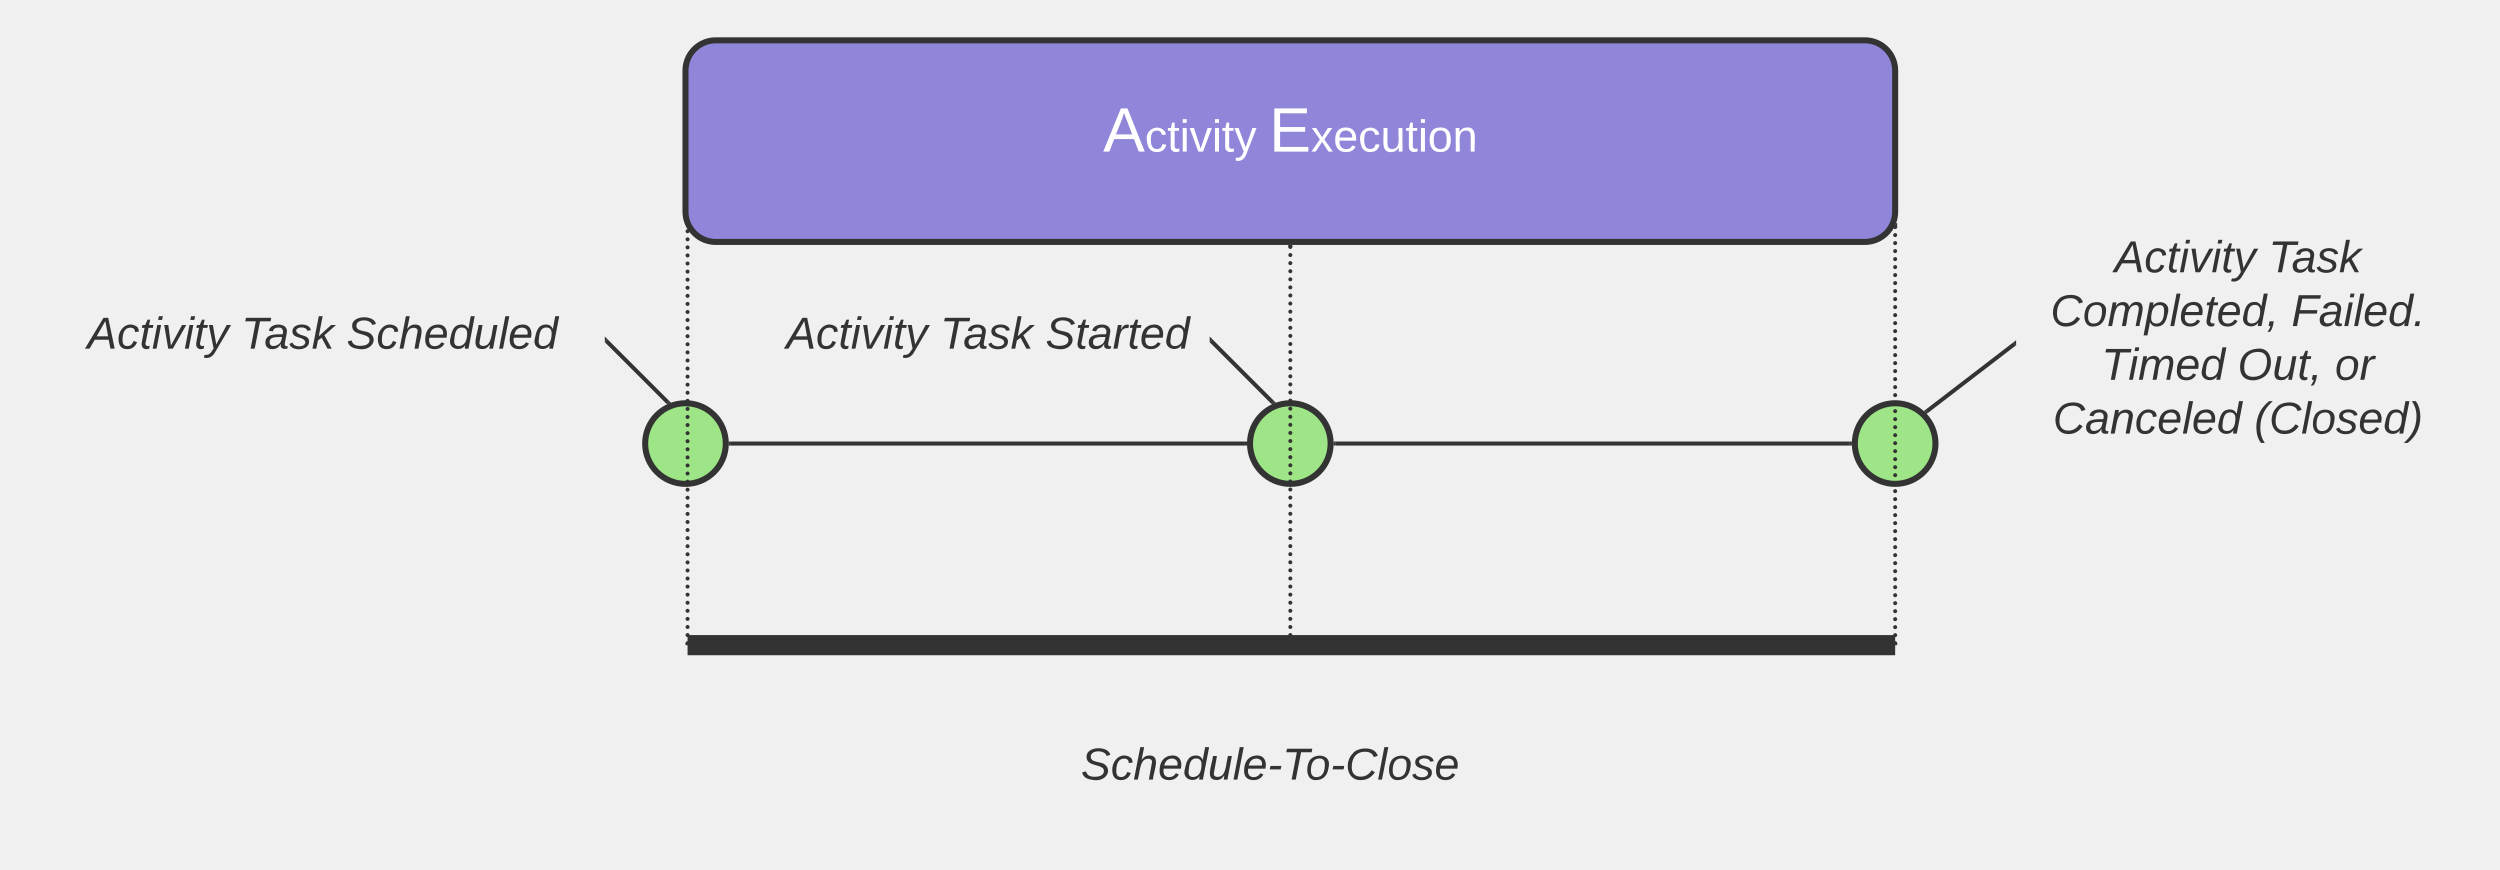
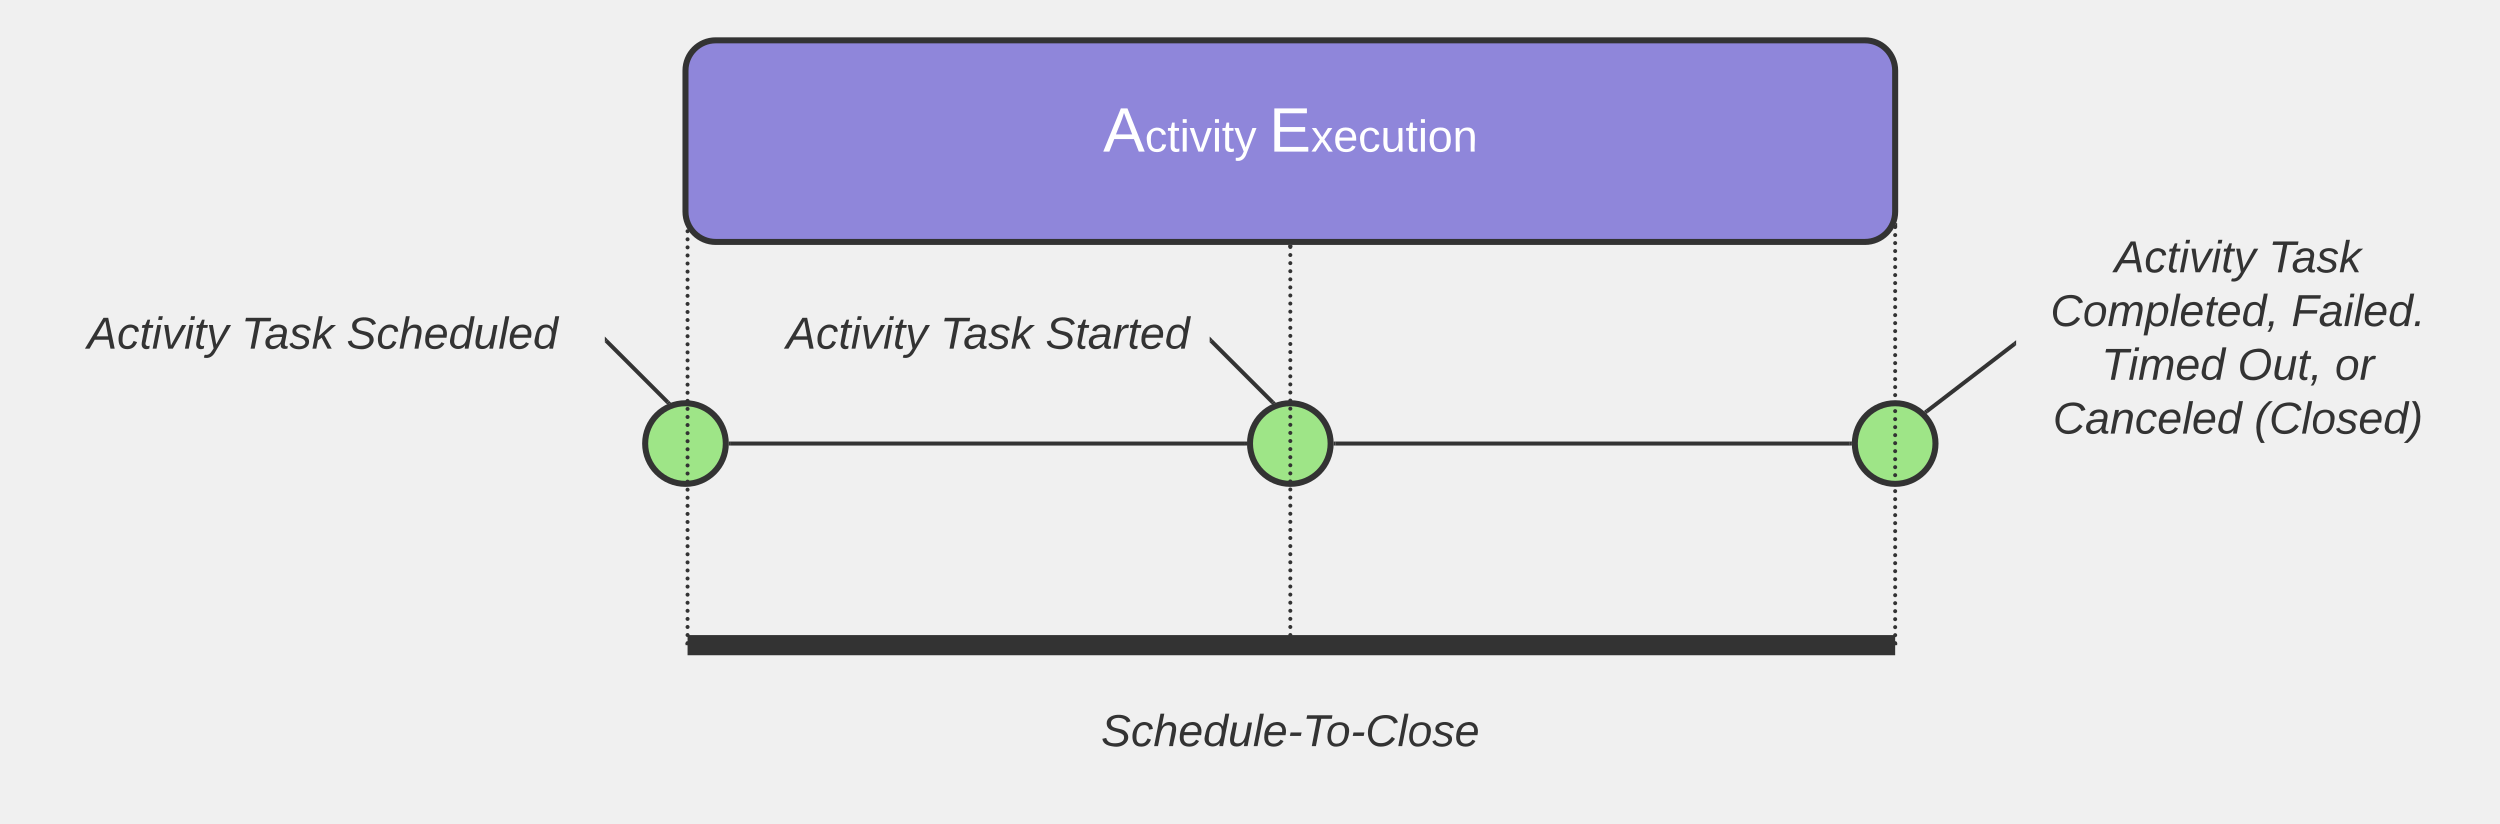
- <svg xmlns="http://www.w3.org/2000/svg" xmlns:ns1="lucid" xmlns:xlink="http://www.w3.org/1999/xlink" width="1240" height="431.42">
+ <svg xmlns="http://www.w3.org/2000/svg" xmlns:ns1="lucid" xmlns:xlink="http://www.w3.org/1999/xlink" width="1240" height="408.58">
  <g transform="translate(40 -280)" ns1:page-tab-id="0_0">
    <path d="M300 315c0-8.28 6.72-15 15-15h570c8.28 0 15 6.72 15 15v70c0 8.28-6.72 15-15 15H315c-8.28 0-15-6.72-15-15z" stroke="#333" stroke-width="3" fill="#8f86da" />
    <use xlink:href="#a" transform="matrix(1,0,0,1,305,305) translate(202.1296 50.20139)" />
    <use xlink:href="#b" transform="matrix(1,0,0,1,305,305) translate(284.4753 50.20139)" />
    <path d="M320 500c0 11.05-8.95 20-20 20s-20-8.95-20-20 8.95-20 20-20 20 8.95 20 20zM620 500c0 11.05-8.95 20-20 20s-20-8.95-20-20 8.95-20 20-20 20 8.95 20 20zM920 500c0 11.05-8.95 20-20 20s-20-8.95-20-20 8.95-20 20-20 20 8.95 20 20z" stroke="#333" stroke-width="3" fill="#9ee587" />
    <path d="M322.5 500h255" stroke="#333" stroke-width="2" fill="none" />
    <path d="M322.53 501h-1.14l.1-.93-.03-1.07h1.06zM578.5 499.93l.03 1.07h-1.06v-2h1.14z" fill="#333" />
    <path d="M622.5 500h255" stroke="#333" stroke-width="2" fill="none" />
    <path d="M622.53 501h-1.14l.1-.93-.03-1.07h1.06zM878.5 499.93l.03 1.07h-1.06v-2h1.14z" fill="#333" />
-     <path d="M440 637.42c0-3.32 2.7-6 6-6h288c3.3 0 6 2.68 6 6v48c0 3.3-2.7 6-6 6H446c-3.3 0-6-2.7-6-6z" stroke="#000" stroke-opacity="0" stroke-width="3" fill="#fff" fill-opacity="0" />
-     <use xlink:href="#c" transform="matrix(1,0,0,1,445,636.4173) translate(51.14198 30.27778)" />
+     <path d="M470 626c0-3.3 2.7-6 6-6h248c3.3 0 6 2.7 6 6v36.58c0 3.32-2.7 6-6 6H476c-3.3 0-6-2.68-6-6z" stroke="#000" stroke-opacity="0" stroke-width="3" fill="#fff" fill-opacity="0" />
+     <use xlink:href="#c" transform="matrix(1,0,0,1,475,625) translate(31.14198 25.09028)" />
    <path d="M302.03 394.7c0 .54-.45 1-1 1s-1-.46-1-1c0-.56.45-1 1-1s1 .44 1 1zm0 4c0 .55-.45 1-1 1s-1-.45-1-1c0-.56.45-1 1-1s1 .44 1 1zm0 4c0 .55-.45 1-1 1s-1-.45-1-1 .45-1 1-1 1 .45 1 1zm0 4c0 .56-.45 1-1 1s-1-.44-1-1c0-.55.45-1 1-1s1 .45 1 1zm0 4c0 .56-.45 1-1 1s-1-.44-1-1c0-.54.45-1 1-1s1 .46 1 1zm0 4.02c0 .55-.45 1-1 1s-1-.45-1-1 .45-1 1-1 1 .45 1 1zm0 4c0 .56-.45 1-1 1s-1-.44-1-1c0-.55.45-1 1-1s1 .45 1 1zm0 4c0 .56-.45 1-1 1s-1-.44-1-1c0-.54.45-1 1-1s1 .46 1 1zm0 4.02c0 .55-.45 1-1 1s-1-.45-1-1c0-.56.45-1 1-1s1 .44 1 1zm0 4c0 .55-.45 1-1 1s-1-.45-1-1 .45-1 1-1 1 .45 1 1zm0 4c0 .56-.45 1-1 1s-1-.44-1-1c0-.54.45-1 1-1s1 .46 1 1zm0 4c0 .57-.45 1-1 1s-1-.43-1-1c0-.54.45-1 1-1s1 .46 1 1zm0 4.02c0 .55-.45 1-1 1s-1-.45-1-1 .45-1 1-1 1 .45 1 1zm0 4c0 .56-.45 1-1 1s-1-.44-1-1c0-.55.45-1 1-1s1 .45 1 1zm0 4c0 .57-.45 1-1 1s-1-.43-1-1c0-.54.45-1 1-1s1 .46 1 1zm0 4.02c0 .55-.45 1-1 1s-1-.45-1-1 .45-1 1-1 1 .45 1 1zm0 4c0 .56-.45 1-1 1s-1-.44-1-1c0-.55.45-1 1-1s1 .45 1 1zm0 4c0 .56-.45 1-1 1s-1-.44-1-1c0-.54.45-1 1-1s1 .46 1 1zm0 4.02c0 .55-.45 1-1 1s-1-.45-1-1 .45-1 1-1 1 .45 1 1zm0 4c0 .56-.45 1-1 1s-1-.44-1-1c0-.55.45-1 1-1s1 .45 1 1zm0 4c0 .56-.45 1-1 1s-1-.44-1-1c0-.54.45-1 1-1s1 .46 1 1zm0 4.02c0 .55-.45 1-1 1s-1-.45-1-1c0-.56.45-1 1-1s1 .44 1 1zm0 4c0 .55-.45 1-1 1s-1-.45-1-1 .45-1 1-1 1 .45 1 1zm0 4c0 .56-.45 1-1 1s-1-.44-1-1c0-.54.45-1 1-1s1 .46 1 1zm0 4c0 .57-.45 1-1 1s-1-.43-1-1c0-.54.45-1 1-1s1 .46 1 1zm0 4.02c0 .55-.45 1-1 1s-1-.45-1-1 .45-1 1-1 1 .45 1 1zm0 4c0 .56-.45 1-1 1s-1-.44-1-1c0-.55.45-1 1-1s1 .45 1 1zm0 4c0 .56-.45 1-1 1s-1-.44-1-1c0-.54.45-1 1-1s1 .46 1 1zm0 4.02c0 .55-.45 1-1 1s-1-.45-1-1 .45-1 1-1 1 .45 1 1zm0 4c0 .56-.45 1-1 1s-1-.44-1-1c0-.55.45-1 1-1s1 .45 1 1zm0 4c0 .56-.45 1-1 1s-1-.44-1-1c0-.54.45-1 1-1s1 .46 1 1zm0 4.02c0 .55-.45 1-1 1s-1-.45-1-1c0-.56.45-1 1-1s1 .44 1 1zm0 4c0 .56-.45 1-1 1s-1-.44-1-1c0-.55.45-1 1-1s1 .45 1 1zm0 4c0 .56-.45 1-1 1s-1-.44-1-1c0-.54.45-1 1-1s1 .46 1 1zm0 4.02c0 .55-.45 1-1 1s-1-.45-1-1c0-.56.45-1 1-1s1 .44 1 1zm0 4c0 .55-.45 1-1 1s-1-.45-1-1 .45-1 1-1 1 .45 1 1zm0 4c0 .56-.45 1-1 1s-1-.44-1-1c0-.54.45-1 1-1s1 .46 1 1zm0 4c0 .57-.45 1-1 1s-1-.43-1-1c0-.54.45-1 1-1s1 .46 1 1zm0 4.02c0 .55-.45 1-1 1s-1-.45-1-1 .45-1 1-1 1 .45 1 1zm0 4c0 .56-.45 1-1 1s-1-.44-1-1c0-.55.45-1 1-1s1 .45 1 1zm0 4c0 .56-.45 1-1 1s-1-.44-1-1c0-.54.45-1 1-1s1 .46 1 1zm0 4.02c0 .55-.45 1-1 1s-1-.45-1-1 .45-1 1-1 1 .45 1 1zm0 4c0 .56-.45 1-1 1s-1-.44-1-1c0-.55.45-1 1-1s1 .45 1 1zm0 4c0 .56-.45 1-1 1s-1-.44-1-1c0-.54.45-1 1-1s1 .46 1 1zm0 4.02c0 .55-.45 1-1 1s-1-.45-1-1c0-.56.45-1 1-1s1 .44 1 1zm0 4c0 .55-.45 1-1 1s-1-.45-1-1 .45-1 1-1 1 .45 1 1zm0 4c0 .56-.45 1-1 1s-1-.44-1-1c0-.54.45-1 1-1s1 .46 1 1zm0 4c0 .57-.45 1-1 1s-1-.43-1-1c0-.54.45-1 1-1s1 .46 1 1zm0 4.02c0 .55-.45 1-1 1s-1-.45-1-1 .45-1 1-1 1 .45 1 1zm0 4c0 .56-.45 1-1 1s-1-.44-1-1c0-.55.45-1 1-1s1 .45 1 1zm0 4c0 .57-.45 1-1 1s-1-.43-1-1c0-.54.45-1 1-1s1 .46 1 1zm0 4.02c0 .55-.45 1-1 1s-1-.45-1-1 .45-1 1-1 1 .45 1 1z" fill="#333" />
    <path fill="#333" />
    <path d="M301.03 598.97V600" stroke="#333" stroke-width="2" fill="none" />
-     <path d="M601 402.5c0 .55-.45 1-1 1s-1-.45-1-1 .45-1 1-1 1 .45 1 1zm0 4c0 .56-.45 1-1 1s-1-.44-1-1c0-.54.45-1 1-1s1 .46 1 1zm0 4.02c0 .55-.45 1-1 1s-1-.45-1-1 .45-1 1-1 1 .45 1 1zm0 4c0 .56-.45 1-1 1s-1-.44-1-1c0-.54.45-1 1-1s1 .46 1 1zm0 4.02c0 .55-.45 1-1 1s-1-.45-1-1 .45-1 1-1 1 .45 1 1zm0 4c0 .56-.45 1-1 1s-1-.44-1-1c0-.54.45-1 1-1s1 .46 1 1zm0 4.02c0 .55-.45 1-1 1s-1-.45-1-1 .45-1 1-1 1 .45 1 1zm0 4c0 .56-.45 1-1 1s-1-.44-1-1c0-.54.45-1 1-1s1 .46 1 1zm0 4.02c0 .55-.45 1-1 1s-1-.45-1-1 .45-1 1-1 1 .45 1 1zm0 4c0 .56-.45 1-1 1s-1-.44-1-1c0-.54.45-1 1-1s1 .46 1 1zm0 4.02c0 .55-.45 1-1 1s-1-.45-1-1 .45-1 1-1 1 .45 1 1zm0 4c0 .56-.45 1-1 1s-1-.44-1-1c0-.54.45-1 1-1s1 .46 1 1zm0 4.02c0 .55-.45 1-1 1s-1-.45-1-1 .45-1 1-1 1 .45 1 1zm0 4c0 .56-.45 1-1 1s-1-.44-1-1c0-.54.45-1 1-1s1 .46 1 1zm0 4.02c0 .56-.45 1-1 1s-1-.44-1-1c0-.55.45-1 1-1s1 .45 1 1zm0 4c0 .57-.45 1-1 1s-1-.43-1-1c0-.54.45-1 1-1s1 .46 1 1zm0 4.02c0 .56-.45 1-1 1s-1-.44-1-1c0-.55.45-1 1-1s1 .45 1 1zm0 4c0 .57-.45 1-1 1s-1-.43-1-1c0-.54.45-1 1-1s1 .46 1 1zm0 4.02c0 .56-.45 1-1 1s-1-.44-1-1c0-.55.45-1 1-1s1 .45 1 1zm0 4c0 .57-.45 1-1 1s-1-.43-1-1c0-.54.45-1 1-1s1 .46 1 1zm0 4.02c0 .56-.45 1-1 1s-1-.44-1-1c0-.55.45-1 1-1s1 .45 1 1zm0 4c0 .57-.45 1-1 1s-1-.43-1-1c0-.54.45-1 1-1s1 .46 1 1zm0 4.02c0 .56-.45 1-1 1s-1-.44-1-1c0-.55.45-1 1-1s1 .45 1 1zm0 4c0 .57-.45 1-1 1s-1-.43-1-1c0-.54.45-1 1-1s1 .46 1 1zm0 4.02c0 .56-.45 1-1 1s-1-.44-1-1c0-.55.45-1 1-1s1 .45 1 1zm0 4.02c0 .55-.45 1-1 1s-1-.45-1-1c0-.56.45-1 1-1s1 .44 1 1zm0 4c0 .56-.45 1-1 1s-1-.44-1-1c0-.55.45-1 1-1s1 .45 1 1zm0 4.02c0 .55-.45 1-1 1s-1-.45-1-1c0-.56.45-1 1-1s1 .44 1 1zm0 4c0 .56-.45 1-1 1s-1-.44-1-1c0-.55.45-1 1-1s1 .45 1 1zm0 4.02c0 .55-.45 1-1 1s-1-.45-1-1c0-.56.45-1 1-1s1 .44 1 1zm0 4c0 .56-.45 1-1 1s-1-.44-1-1c0-.55.45-1 1-1s1 .45 1 1zm0 4.02c0 .55-.45 1-1 1s-1-.45-1-1c0-.56.45-1 1-1s1 .44 1 1zm0 4c0 .56-.45 1-1 1s-1-.44-1-1c0-.55.45-1 1-1s1 .45 1 1zm0 4.02c0 .55-.45 1-1 1s-1-.45-1-1c0-.56.45-1 1-1s1 .44 1 1zm0 4c0 .56-.45 1-1 1s-1-.44-1-1c0-.55.45-1 1-1s1 .45 1 1zm0 4.02c0 .55-.45 1-1 1s-1-.45-1-1c0-.56.45-1 1-1s1 .44 1 1zm0 4c0 .56-.45 1-1 1s-1-.44-1-1c0-.54.45-1 1-1s1 .46 1 1zm0 4.02c0 .55-.45 1-1 1s-1-.45-1-1 .45-1 1-1 1 .45 1 1zm0 4c0 .56-.45 1-1 1s-1-.44-1-1c0-.54.45-1 1-1s1 .46 1 1zm0 4.02c0 .55-.45 1-1 1s-1-.45-1-1 .45-1 1-1 1 .45 1 1zm0 4c0 .56-.45 1-1 1s-1-.44-1-1c0-.54.45-1 1-1s1 .46 1 1zm0 4.02c0 .55-.45 1-1 1s-1-.45-1-1 .45-1 1-1 1 .45 1 1zm0 4c0 .56-.45 1-1 1s-1-.44-1-1c0-.54.45-1 1-1s1 .46 1 1zm0 4.02c0 .55-.45 1-1 1s-1-.45-1-1 .45-1 1-1 1 .45 1 1zm0 4c0 .56-.45 1-1 1s-1-.44-1-1c0-.54.45-1 1-1s1 .46 1 1zm0 4.02c0 .55-.45 1-1 1s-1-.45-1-1 .45-1 1-1 1 .45 1 1zm0 4c0 .56-.45 1-1 1s-1-.44-1-1c0-.54.45-1 1-1s1 .46 1 1zm0 4.02c0 .55-.45 1-1 1s-1-.45-1-1 .45-1 1-1 1 .45 1 1zm0 4c0 .56-.45 1-1 1s-1-.44-1-1c0-.54.45-1 1-1s1 .46 1 1zm0 4.02c0 .55-.45 1-1 1s-1-.45-1-1 .45-1 1-1 1 .45 1 1z" fill="#333" />
+     <path d="M601 402.5c0 .55-.45 1-1 1s-1-.45-1-1 .45-1 1-1 1 .45 1 1zm0 4c0 .56-.45 1-1 1s-1-.44-1-1c0-.54.45-1 1-1s1 .46 1 1zm0 4.02c0 .55-.45 1-1 1s-1-.45-1-1 .45-1 1-1 1 .45 1 1zm0 4c0 .56-.45 1-1 1s-1-.44-1-1c0-.54.45-1 1-1s1 .46 1 1zm0 4.02c0 .55-.45 1-1 1s-1-.45-1-1 .45-1 1-1 1 .45 1 1zm0 4c0 .56-.45 1-1 1s-1-.44-1-1c0-.54.45-1 1-1s1 .46 1 1zm0 4.02c0 .55-.45 1-1 1s-1-.45-1-1 .45-1 1-1 1 .45 1 1zm0 4c0 .56-.45 1-1 1s-1-.44-1-1c0-.54.45-1 1-1s1 .46 1 1zm0 4.02c0 .55-.45 1-1 1s-1-.45-1-1 .45-1 1-1 1 .45 1 1zm0 4c0 .56-.45 1-1 1s-1-.44-1-1c0-.54.45-1 1-1s1 .46 1 1zm0 4.02c0 .55-.45 1-1 1s-1-.45-1-1 .45-1 1-1 1 .45 1 1zm0 4c0 .56-.45 1-1 1s-1-.44-1-1c0-.54.45-1 1-1s1 .46 1 1zm0 4.02c0 .55-.45 1-1 1s-1-.45-1-1 .45-1 1-1 1 .45 1 1zm0 4c0 .56-.45 1-1 1s-1-.44-1-1c0-.54.45-1 1-1s1 .46 1 1zm0 4.02c0 .55-.45 1-1 1s-1-.45-1-1 .45-1 1-1 1 .45 1 1zm0 4c0 .57-.45 1-1 1s-1-.43-1-1c0-.54.45-1 1-1s1 .46 1 1zm0 4.02c0 .56-.45 1-1 1s-1-.44-1-1c0-.55.45-1 1-1s1 .45 1 1zm0 4c0 .57-.45 1-1 1s-1-.43-1-1c0-.54.45-1 1-1s1 .46 1 1zm0 4.02c0 .56-.45 1-1 1s-1-.44-1-1c0-.55.45-1 1-1s1 .45 1 1zm0 4c0 .57-.45 1-1 1s-1-.43-1-1c0-.54.45-1 1-1s1 .46 1 1zm0 4.02c0 .56-.45 1-1 1s-1-.44-1-1c0-.55.45-1 1-1s1 .45 1 1zm0 4c0 .57-.45 1-1 1s-1-.43-1-1c0-.54.45-1 1-1s1 .46 1 1zm0 4.02c0 .56-.45 1-1 1s-1-.44-1-1c0-.55.45-1 1-1s1 .45 1 1zm0 4c0 .57-.45 1-1 1s-1-.43-1-1c0-.54.45-1 1-1s1 .46 1 1zm0 4.02c0 .56-.45 1-1 1s-1-.44-1-1c0-.55.45-1 1-1s1 .45 1 1zm0 4c0 .57-.45 1-1 1s-1-.43-1-1c0-.54.45-1 1-1s1 .46 1 1zm0 4.02c0 .56-.45 1-1 1s-1-.44-1-1c0-.55.45-1 1-1s1 .45 1 1zm0 4c0 .57-.45 1-1 1s-1-.43-1-1c0-.54.45-1 1-1s1 .46 1 1zm0 4.03c0 .54-.45 1-1 1s-1-.46-1-1c0-.57.45-1 1-1s1 .43 1 1zm0 4c0 .55-.45 1-1 1s-1-.45-1-1c0-.56.45-1 1-1s1 .44 1 1zm0 4c0 .56-.45 1-1 1s-1-.44-1-1c0-.55.45-1 1-1s1 .45 1 1zm0 4.02c0 .55-.45 1-1 1s-1-.45-1-1c0-.56.45-1 1-1s1 .44 1 1zm0 4c0 .56-.45 1-1 1s-1-.44-1-1c0-.55.45-1 1-1s1 .45 1 1zm0 4.02c0 .55-.45 1-1 1s-1-.45-1-1c0-.56.45-1 1-1s1 .44 1 1zm0 4c0 .56-.45 1-1 1s-1-.44-1-1c0-.55.45-1 1-1s1 .45 1 1zm0 4.02c0 .55-.45 1-1 1s-1-.45-1-1c0-.56.45-1 1-1s1 .44 1 1zm0 4c0 .56-.45 1-1 1s-1-.44-1-1c0-.55.45-1 1-1s1 .45 1 1zm0 4.02c0 .55-.45 1-1 1s-1-.45-1-1c0-.56.45-1 1-1s1 .44 1 1zm0 4c0 .56-.45 1-1 1s-1-.44-1-1c0-.55.45-1 1-1s1 .45 1 1zm0 4.02c0 .55-.45 1-1 1s-1-.45-1-1c0-.56.45-1 1-1s1 .44 1 1zm0 4c0 .56-.45 1-1 1s-1-.44-1-1c0-.54.45-1 1-1s1 .46 1 1zm0 4.02c0 .55-.45 1-1 1s-1-.45-1-1 .45-1 1-1 1 .45 1 1zm0 4c0 .56-.45 1-1 1s-1-.44-1-1c0-.54.45-1 1-1s1 .46 1 1zm0 4.02c0 .55-.45 1-1 1s-1-.45-1-1 .45-1 1-1 1 .45 1 1zm0 4c0 .56-.45 1-1 1s-1-.44-1-1c0-.54.45-1 1-1s1 .46 1 1zm0 4.02c0 .55-.45 1-1 1s-1-.45-1-1 .45-1 1-1 1 .45 1 1zm0 4c0 .56-.45 1-1 1s-1-.44-1-1c0-.54.45-1 1-1s1 .46 1 1zm0 4.02c0 .55-.45 1-1 1s-1-.45-1-1 .45-1 1-1 1 .45 1 1zm0 4c0 .56-.45 1-1 1s-1-.44-1-1c0-.54.45-1 1-1s1 .46 1 1zm0 4.02c0 .55-.45 1-1 1s-1-.45-1-1 .45-1 1-1 1 .45 1 1z" fill="#333" />
    <path d="M601 402.53h-2v-1.03h2z" fill="#333" />
    <path d="M600 598.97V600" stroke="#333" stroke-width="2" fill="none" />
    <path d="M901 392.63c0 .55-.45 1-1 1s-1-.45-1-1 .45-1 1-1 1 .45 1 1zm0 3.97c0 .55-.45 1-1 1s-1-.45-1-1c0-.56.45-1 1-1s1 .44 1 1zm0 3.97c0 .55-.45 1-1 1s-1-.45-1-1c0-.56.45-1 1-1s1 .44 1 1zm0 3.96c0 .56-.45 1-1 1s-1-.44-1-1c0-.55.45-1 1-1s1 .45 1 1zm0 3.97c0 .55-.45 1-1 1s-1-.45-1-1 .45-1 1-1 1 .45 1 1zm0 3.97c0 .55-.45 1-1 1s-1-.45-1-1 .45-1 1-1 1 .45 1 1zm0 3.97c0 .55-.45 1-1 1s-1-.45-1-1 .45-1 1-1 1 .45 1 1zm0 3.97c0 .56-.45 1-1 1s-1-.44-1-1c0-.54.45-1 1-1s1 .46 1 1zm0 3.98c0 .55-.45 1-1 1s-1-.45-1-1 .45-1 1-1 1 .45 1 1zm0 3.97c0 .55-.45 1-1 1s-1-.45-1-1c0-.56.45-1 1-1s1 .44 1 1zm0 3.96c0 .57-.45 1-1 1s-1-.43-1-1c0-.54.45-1 1-1s1 .46 1 1zm0 3.98c0 .56-.45 1-1 1s-1-.44-1-1c0-.55.45-1 1-1s1 .45 1 1zm0 3.97c0 .55-.45 1-1 1s-1-.45-1-1 .45-1 1-1 1 .45 1 1zm0 3.97c0 .55-.45 1-1 1s-1-.45-1-1 .45-1 1-1 1 .45 1 1zm0 3.97c0 .54-.45 1-1 1s-1-.46-1-1c0-.56.45-1 1-1s1 .44 1 1zm0 3.96c0 .55-.45 1-1 1s-1-.45-1-1 .45-1 1-1 1 .45 1 1zm0 3.97c0 .55-.45 1-1 1s-1-.45-1-1c0-.56.45-1 1-1s1 .44 1 1zm0 3.97c0 .55-.45 1-1 1s-1-.45-1-1c0-.56.45-1 1-1s1 .44 1 1zm0 3.96c0 .56-.45 1-1 1s-1-.44-1-1c0-.55.45-1 1-1s1 .45 1 1zm0 3.97c0 .56-.45 1-1 1s-1-.44-1-1c0-.55.45-1 1-1s1 .45 1 1zm0 3.97c0 .55-.45 1-1 1s-1-.45-1-1 .45-1 1-1 1 .45 1 1zm0 3.97c0 .55-.45 1-1 1s-1-.45-1-1 .45-1 1-1 1 .45 1 1zm0 3.97c0 .55-.45 1-1 1s-1-.45-1-1 .45-1 1-1 1 .45 1 1zm0 3.97c0 .56-.45 1-1 1s-1-.44-1-1c0-.54.45-1 1-1s1 .46 1 1zm0 3.98c0 .55-.45 1-1 1s-1-.45-1-1c0-.56.45-1 1-1s1 .44 1 1zm0 3.97c0 .55-.45 1-1 1s-1-.45-1-1c0-.56.45-1 1-1s1 .44 1 1zm0 3.96c0 .57-.45 1-1 1s-1-.43-1-1c0-.54.45-1 1-1s1 .46 1 1zm0 3.98c0 .55-.45 1-1 1s-1-.45-1-1 .45-1 1-1 1 .45 1 1zm0 3.97c0 .55-.45 1-1 1s-1-.45-1-1 .45-1 1-1 1 .45 1 1zm0 3.97c0 .55-.45 1-1 1s-1-.45-1-1 .45-1 1-1 1 .45 1 1zm0 3.97c0 .54-.45 1-1 1s-1-.46-1-1c0-.56.45-1 1-1s1 .44 1 1zm0 3.96c0 .55-.45 1-1 1s-1-.45-1-1 .45-1 1-1 1 .45 1 1zm0 3.97c0 .55-.45 1-1 1s-1-.45-1-1c0-.56.45-1 1-1s1 .44 1 1zm0 3.96c0 .55-.45 1-1 1s-1-.45-1-1c0-.56.45-1 1-1s1 .44 1 1zm0 3.96c0 .56-.45 1-1 1s-1-.44-1-1c0-.55.45-1 1-1s1 .45 1 1zm0 3.97c0 .55-.45 1-1 1s-1-.45-1-1 .45-1 1-1 1 .45 1 1zm0 3.97c0 .55-.45 1-1 1s-1-.45-1-1 .45-1 1-1 1 .45 1 1zm0 3.97c0 .55-.45 1-1 1s-1-.45-1-1 .45-1 1-1 1 .45 1 1zm0 3.97c0 .55-.45 1-1 1s-1-.45-1-1 .45-1 1-1 1 .45 1 1zm0 3.97c0 .56-.45 1-1 1s-1-.44-1-1c0-.55.45-1 1-1s1 .45 1 1zm0 3.98c0 .55-.45 1-1 1s-1-.45-1-1c0-.56.45-1 1-1s1 .44 1 1zm0 3.96c0 .56-.45 1-1 1s-1-.44-1-1c0-.55.45-1 1-1s1 .45 1 1zm0 3.97c0 .57-.45 1-1 1s-1-.43-1-1c0-.54.45-1 1-1s1 .46 1 1zm0 3.98c0 .55-.45 1-1 1s-1-.45-1-1 .45-1 1-1 1 .45 1 1zm0 3.97c0 .55-.45 1-1 1s-1-.45-1-1 .45-1 1-1 1 .45 1 1zm0 3.97c0 .55-.45 1-1 1s-1-.45-1-1 .45-1 1-1 1 .45 1 1zm0 3.97c0 .54-.45 1-1 1s-1-.46-1-1c0-.56.45-1 1-1s1 .44 1 1zm0 3.96c0 .55-.45 1-1 1s-1-.45-1-1c0-.56.45-1 1-1s1 .44 1 1zm0 3.97c0 .55-.45 1-1 1s-1-.45-1-1c0-.56.45-1 1-1s1 .44 1 1zm0 3.96c0 .55-.45 1-1 1s-1-.45-1-1c0-.56.45-1 1-1s1 .44 1 1zm0 3.96c0 .55-.45 1-1 1s-1-.45-1-1 .45-1 1-1 1 .45 1 1zm0 3.97c0 .55-.45 1-1 1s-1-.45-1-1 .45-1 1-1 1 .45 1 1zm0 3.97c0 .55-.45 1-1 1s-1-.45-1-1 .45-1 1-1 1 .45 1 1z" fill="#333" />
    <path d="M901 392.66h-1.45l.83-2h.6z" fill="#333" />
    <path d="M900 598.97V600" stroke="#333" stroke-width="2" fill="none" />
    <path d="M-20 422.67c0-3.32 2.7-6 6-6h268c3.3 0 6 2.68 6 6V474c0 3.3-2.7 6-6 6H-14c-3.3 0-6-2.7-6-6z" stroke="#000" stroke-opacity="0" stroke-width="3" fill="#fff" fill-opacity="0" />
    <use xlink:href="#d" transform="matrix(1,0,0,1,-15,421.6667) translate(18.24074 31.27778)" />
    <use xlink:href="#e" transform="matrix(1,0,0,1,-15,421.6667) translate(94.66049 31.27778)" />
    <use xlink:href="#f" transform="matrix(1,0,0,1,-15,421.6667) translate(146.8827 31.27778)" />
    <path d="M260.7 449.04l30.48 30.47" stroke="#333" stroke-width="2" fill="none" />
    <path d="M261.43 448.35l-1.4 1.42-.03-.02v-2.83zM292.84 479.76l-1.9.9-.5-.46 1.43-1.42z" fill="#333" />
    <path d="M340 422.67c0-3.32 2.7-6 6-6h208c3.3 0 6 2.68 6 6V474c0 3.3-2.7 6-6 6H346c-3.3 0-6-2.7-6-6z" stroke="#000" stroke-opacity="0" stroke-width="3" fill="#fff" fill-opacity="0" />
    <use xlink:href="#d" transform="matrix(1,0,0,1,345,421.6667) translate(4.907407 31.27778)" />
    <use xlink:href="#e" transform="matrix(1,0,0,1,345,421.6667) translate(81.32716 31.27778)" />
    <use xlink:href="#g" transform="matrix(1,0,0,1,345,421.6667) translate(133.5494 31.27778)" />
    <path d="M560.7 449.04l30.48 30.47" stroke="#333" stroke-width="2" fill="none" />
    <path d="M561.43 448.35l-1.4 1.42-.03-.02v-2.83zM592.84 479.76l-1.9.9-.5-.46 1.43-1.42z" fill="#333" />
    <path d="M960 386c0-3.3 2.7-6 6-6h208c3.3 0 6 2.7 6 6v128c0 3.3-2.7 6-6 6H966c-3.3 0-6-2.7-6-6z" stroke="#000" stroke-opacity="0" stroke-width="3" fill="#fff" fill-opacity="0" />
    <use xlink:href="#d" transform="matrix(1,0,0,1,965,385) translate(43.76543 30.05903)" />
    <use xlink:href="#h" transform="matrix(1,0,0,1,965,385) translate(120.1852 30.05903)" />
    <use xlink:href="#i" transform="matrix(1,0,0,1,965,385) translate(11.97531 56.72569)" />
    <use xlink:href="#j" transform="matrix(1,0,0,1,965,385) translate(131.5432 56.72569)" />
    <use xlink:href="#k" transform="matrix(1,0,0,1,965,385) translate(37.31481 83.39236)" />
    <use xlink:href="#l" transform="matrix(1,0,0,1,965,385) translate(104.8457 83.39236)" />
    <use xlink:href="#m" transform="matrix(1,0,0,1,965,385) translate(152.9938 83.39236)" />
    <use xlink:href="#n" transform="matrix(1,0,0,1,965,385) translate(13.20988 110.059)" />
    <use xlink:href="#o" transform="matrix(1,0,0,1,965,385) translate(113.0864 110.059)" />
    <path d="M959.2 450.6l-43.48 33.37" stroke="#333" stroke-width="2" fill="none" />
    <path d="M960 451.26l-.2.16-1.22-1.6 1.42-1.08zM916.35 484.74l-.78.6-.9-1.08-.5-.36.96-.74z" fill="#333" />
    <path d="M306.03 600H895M306.16 600h-5.13M894.87 600H900" stroke="#333" stroke-width="10" fill="none" />
    <defs>
      <path fill="#fff" d="M205 0l-28-72H64L36 0H1l101-248h38L239 0h-34zm-38-99l-47-123c-12 45-31 82-46 123h93" id="p" />
      <path fill="#fff" d="M96-169c-40 0-48 33-48 73s9 75 48 75c24 0 41-14 43-38l32 2c-6 37-31 61-74 61-59 0-76-41-82-99-10-93 101-131 147-64 4 7 5 14 7 22l-32 3c-4-21-16-35-41-35" id="q" />
      <path fill="#fff" d="M59-47c-2 24 18 29 38 22v24C64 9 27 4 27-40v-127H5v-23h24l9-43h21v43h35v23H59v120" id="r" />
      <path fill="#fff" d="M24-231v-30h32v30H24zM24 0v-190h32V0H24" id="s" />
      <path fill="#fff" d="M108 0H70L1-190h34L89-25l56-165h34" id="t" />
      <path fill="#fff" d="M179-190L93 31C79 59 56 82 12 73V49c39 6 53-20 64-50L1-190h34L92-34l54-156h33" id="u" />
      <g id="a">
        <use transform="matrix(0.08641975,0,0,0.08641975,0,0)" xlink:href="#p" />
        <use transform="matrix(0.0617284,0,0,0.0617284,20.74074,0)" xlink:href="#q" />
        <use transform="matrix(0.0617284,0,0,0.0617284,31.85185,0)" xlink:href="#r" />
        <use transform="matrix(0.0617284,0,0,0.0617284,38.02469,0)" xlink:href="#s" />
        <use transform="matrix(0.0617284,0,0,0.0617284,42.90123,0)" xlink:href="#t" />
        <use transform="matrix(0.0617284,0,0,0.0617284,54.01235,0)" xlink:href="#s" />
        <use transform="matrix(0.0617284,0,0,0.0617284,58.88889,0)" xlink:href="#r" />
        <use transform="matrix(0.0617284,0,0,0.0617284,65.06173,0)" xlink:href="#u" />
      </g>
      <path fill="#fff" d="M30 0v-248h187v28H63v79h144v27H63v87h162V0H30" id="v" />
      <path fill="#fff" d="M141 0L90-78 38 0H4l68-98-65-92h35l48 74 47-74h35l-64 92 68 98h-35" id="w" />
      <path fill="#fff" d="M100-194c63 0 86 42 84 106H49c0 40 14 67 53 68 26 1 43-12 49-29l28 8c-11 28-37 45-77 45C44 4 14-33 15-96c1-61 26-98 85-98zm52 81c6-60-76-77-97-28-3 7-6 17-6 28h103" id="x" />
      <path fill="#fff" d="M84 4C-5 8 30-112 23-190h32v120c0 31 7 50 39 49 72-2 45-101 50-169h31l1 190h-30c-1-10 1-25-2-33-11 22-28 36-60 37" id="y" />
      <path fill="#fff" d="M100-194c62-1 85 37 85 99 1 63-27 99-86 99S16-35 15-95c0-66 28-99 85-99zM99-20c44 1 53-31 53-75 0-43-8-75-51-75s-53 32-53 75 10 74 51 75" id="z" />
      <path fill="#fff" d="M117-194c89-4 53 116 60 194h-32v-121c0-31-8-49-39-48C34-167 62-67 57 0H25l-1-190h30c1 10-1 24 2 32 11-22 29-35 61-36" id="A" />
      <g id="b">
        <use transform="matrix(0.08641975,0,0,0.08641975,0,0)" xlink:href="#v" />
        <use transform="matrix(0.0617284,0,0,0.0617284,20.74074,0)" xlink:href="#w" />
        <use transform="matrix(0.0617284,0,0,0.0617284,31.85185,0)" xlink:href="#x" />
        <use transform="matrix(0.0617284,0,0,0.0617284,44.19753,0)" xlink:href="#q" />
        <use transform="matrix(0.0617284,0,0,0.0617284,55.30864,0)" xlink:href="#y" />
        <use transform="matrix(0.0617284,0,0,0.0617284,67.65432,0)" xlink:href="#r" />
        <use transform="matrix(0.0617284,0,0,0.0617284,73.82716,0)" xlink:href="#s" />
        <use transform="matrix(0.0617284,0,0,0.0617284,78.7037,0)" xlink:href="#z" />
        <use transform="matrix(0.0617284,0,0,0.0617284,91.04938,0)" xlink:href="#A" />
      </g>
      <path fill="#333" d="M194-120c59 52 2 134-86 124-53-6-90-18-98-63l31-7c8 30 29 43 70 43 46 0 84-17 71-62-32-43-135-20-137-98-3-89 178-90 191-16l-30 9c-8-48-127-53-127 5 0 53 81 35 115 65" id="B" />
      <path fill="#333" d="M44-68c0 29 11 47 38 47 30 0 42-19 51-41l28 9C148-21 126 4 82 4 31 4 10-29 12-85c3-77 74-140 146-93 12 8 15 23 18 40l-31 5c-1-22-13-36-36-36-52 0-65 49-65 101" id="C" />
      <path fill="#333" d="M67-158c15-20 31-36 64-36 94 0 33 127 27 194h-32l25-140c3-38-53-32-70-12C52-117 51-51 37 0H6l51-261h31" id="D" />
      <path fill="#333" d="M111-194c62-3 86 47 72 106H45c-7 38 6 69 45 68 27-1 43-14 53-32l24 11C152-15 129 4 87 4 38 3 12-23 12-71c0-70 32-119 99-123zm44 81c14-66-71-72-95-28-4 8-8 17-11 28h106" id="E" />
      <path fill="#333" d="M133-28C103 26-5 8 13-77c13-62 24-115 90-117 29-1 46 15 56 35l19-102h32L160 0h-30zM45-64c-2 27 10 43 35 43 54-1 69-50 69-103 0-29-15-46-42-46-53-1-58 58-62 106" id="F" />
      <path fill="#333" d="M67 3c-93-2-31-127-26-193h32L48-50c-3 39 53 32 70 12 30-34 30-101 43-152h32L157 0h-30c1-10 6-24 4-33-14 20-29 37-64 36" id="G" />
      <path fill="#333" d="M6 0l50-261h32L37 0H6" id="H" />
      <path fill="#333" d="M18-82l6-28h88l-6 28H18" id="I" />
      <path fill="#333" d="M151-220L108 0H75l42-220H32l6-28h203l-5 28h-85" id="J" />
      <path fill="#333" d="M30-147c31-64 166-65 159 27C183-49 158 1 86 4 9 8 1-88 30-147zM88-20c53 0 68-48 68-100 0-31-11-51-44-50-52 1-68 46-68 97 0 32 13 53 44 53" id="K" />
      <path fill="#333" d="M125-24c46 0 70-25 89-51l25 16C214-24 183 4 123 4 8 4-5-146 60-208c32-50 158-61 191-5 5 7 9 14 11 22l-32 10c-9-28-33-43-69-43-74 0-108 51-108 125 0 46 24 75 72 75" id="L" />
      <path fill="#333" d="M55-144c13 50 104 24 104 88C159 21 15 23 1-39l26-10c6 40 102 42 102-4-13-50-104-23-104-87 0-71 143-71 148-8l-29 4c-5-35-85-37-89 0" id="M" />
      <g id="c">
        <use transform="matrix(0.0617284,0,0,0.0617284,0,0)" xlink:href="#B" />
        <use transform="matrix(0.0617284,0,0,0.0617284,14.81481,0)" xlink:href="#C" />
        <use transform="matrix(0.0617284,0,0,0.0617284,25.92593,0)" xlink:href="#D" />
        <use transform="matrix(0.0617284,0,0,0.0617284,38.2716,0)" xlink:href="#E" />
        <use transform="matrix(0.0617284,0,0,0.0617284,50.61728,0)" xlink:href="#F" />
        <use transform="matrix(0.0617284,0,0,0.0617284,62.96296,0)" xlink:href="#G" />
        <use transform="matrix(0.0617284,0,0,0.0617284,75.30864,0)" xlink:href="#H" />
        <use transform="matrix(0.0617284,0,0,0.0617284,80.18519,0)" xlink:href="#E" />
        <use transform="matrix(0.0617284,0,0,0.0617284,92.53086,0)" xlink:href="#I" />
        <use transform="matrix(0.0617284,0,0,0.0617284,99.87654,0)" xlink:href="#J" />
        <use transform="matrix(0.0617284,0,0,0.0617284,111.358,0)" xlink:href="#K" />
        <use transform="matrix(0.0617284,0,0,0.0617284,123.7037,0)" xlink:href="#I" />
        <use transform="matrix(0.0617284,0,0,0.0617284,131.0494,0)" xlink:href="#L" />
        <use transform="matrix(0.0617284,0,0,0.0617284,147.037,0)" xlink:href="#H" />
        <use transform="matrix(0.0617284,0,0,0.0617284,151.9136,0)" xlink:href="#K" />
        <use transform="matrix(0.0617284,0,0,0.0617284,164.2593,0)" xlink:href="#M" />
        <use transform="matrix(0.0617284,0,0,0.0617284,175.3704,0)" xlink:href="#E" />
      </g>
      <path fill="#333" d="M187 0l-14-72H61L19 0h-37l149-248h38L221 0h-34zm-19-99l-22-123L76-99h92" id="N" />
      <path fill="#333" d="M51-54c-9 22 5 41 31 30L79-1C43 14 10-4 19-52l22-115H19l5-23h22l19-43h21l-9 43h35l-4 23H73" id="O" />
      <path fill="#333" d="M50-231l6-30h32l-6 30H50zM6 0l37-190h31L37 0H6" id="P" />
      <path fill="#333" d="M89 0H52L20-190h33L74-25l89-165h34" id="Q" />
      <path fill="#333" d="M198-190L69 30C53 58 25 83-20 72c4-11-1-27 19-22 33-1 43-29 59-52L20-190h32L79-34l84-156h35" id="R" />
      <g id="d">
        <use transform="matrix(0.0617284,0,0,0.0617284,0,0)" xlink:href="#N" />
        <use transform="matrix(0.0617284,0,0,0.0617284,14.81481,0)" xlink:href="#C" />
        <use transform="matrix(0.0617284,0,0,0.0617284,25.92593,0)" xlink:href="#O" />
        <use transform="matrix(0.0617284,0,0,0.0617284,32.09877,0)" xlink:href="#P" />
        <use transform="matrix(0.0617284,0,0,0.0617284,36.97531,0)" xlink:href="#Q" />
        <use transform="matrix(0.0617284,0,0,0.0617284,48.08642,0)" xlink:href="#P" />
        <use transform="matrix(0.0617284,0,0,0.0617284,52.96296,0)" xlink:href="#O" />
        <use transform="matrix(0.0617284,0,0,0.0617284,59.1358,0)" xlink:href="#R" />
      </g>
      <path fill="#333" d="M165-48c-4 18 1 34 23 27l-3 20c-29 8-62 0-52-35h-2C116-14 99 4 63 4 30 4 8-16 8-49c0-68 71-67 138-67 10-26 0-56-31-54-26 1-42 9-47 31l-32-5c8-67 160-71 144 15-5 28-9 54-15 81zM42-50c3 52 80 24 89-6 7-12 7-24 11-38-47 1-103-4-100 44" id="S" />
      <path fill="#333" d="M127 0L80-88 50-66 37 0H6l51-261h31L57-100l99-90h39l-93 82L161 0h-34" id="T" />
      <g id="e">
        <use transform="matrix(0.0617284,0,0,0.0617284,0,0)" xlink:href="#J" />
        <use transform="matrix(0.0617284,0,0,0.0617284,11.48148,0)" xlink:href="#S" />
        <use transform="matrix(0.0617284,0,0,0.0617284,23.82716,0)" xlink:href="#M" />
        <use transform="matrix(0.0617284,0,0,0.0617284,34.93827,0)" xlink:href="#T" />
      </g>
      <g id="f">
        <use transform="matrix(0.0617284,0,0,0.0617284,0,0)" xlink:href="#B" />
        <use transform="matrix(0.0617284,0,0,0.0617284,14.81481,0)" xlink:href="#C" />
        <use transform="matrix(0.0617284,0,0,0.0617284,25.92593,0)" xlink:href="#D" />
        <use transform="matrix(0.0617284,0,0,0.0617284,38.2716,0)" xlink:href="#E" />
        <use transform="matrix(0.0617284,0,0,0.0617284,50.61728,0)" xlink:href="#F" />
        <use transform="matrix(0.0617284,0,0,0.0617284,62.96296,0)" xlink:href="#G" />
        <use transform="matrix(0.0617284,0,0,0.0617284,75.30864,0)" xlink:href="#H" />
        <use transform="matrix(0.0617284,0,0,0.0617284,80.18519,0)" xlink:href="#E" />
        <use transform="matrix(0.0617284,0,0,0.0617284,92.53086,0)" xlink:href="#F" />
      </g>
      <path fill="#333" d="M66-151c12-25 30-51 66-40l-6 26C45-176 58-65 38 0H6l36-190h30" id="U" />
      <g id="g">
        <use transform="matrix(0.0617284,0,0,0.0617284,0,0)" xlink:href="#B" />
        <use transform="matrix(0.0617284,0,0,0.0617284,14.81481,0)" xlink:href="#O" />
        <use transform="matrix(0.0617284,0,0,0.0617284,20.98765,0)" xlink:href="#S" />
        <use transform="matrix(0.0617284,0,0,0.0617284,33.33333,0)" xlink:href="#U" />
        <use transform="matrix(0.0617284,0,0,0.0617284,40.67901,0)" xlink:href="#O" />
        <use transform="matrix(0.0617284,0,0,0.0617284,46.85185,0)" xlink:href="#E" />
        <use transform="matrix(0.0617284,0,0,0.0617284,59.19753,0)" xlink:href="#F" />
      </g>
      <g id="h">
        <use transform="matrix(0.0617284,0,0,0.0617284,0,0)" xlink:href="#J" />
        <use transform="matrix(0.0617284,0,0,0.0617284,11.48148,0)" xlink:href="#S" />
        <use transform="matrix(0.0617284,0,0,0.0617284,23.82716,0)" xlink:href="#M" />
        <use transform="matrix(0.0617284,0,0,0.0617284,34.93827,0)" xlink:href="#T" />
      </g>
      <path fill="#333" d="M248-111c6-24 9-61-24-58-72 9-57 108-77 169h-31l26-142c3-37-50-30-64-10C52-115 50-51 37 0H6l36-190h30c-1 10-6 24-4 32 13-43 101-52 105 5 13-22 29-41 61-41 90 0 28 129 23 194h-31" id="V" />
      <path fill="#333" d="M67-162c32-53 139-36 121 50C175-51 163 2 97 4 68 4 52-11 42-31 38 6 28 39 22 75H-9l50-265h29c-1 10 0 20-3 28zm89 36c0-26-10-43-35-43-54 0-67 50-69 103-1 29 14 45 42 46 53 0 62-58 62-106" id="W" />
      <path fill="#333" d="M58-38C53-5 46 26 28 46H7C19 32 27 18 32 0H17l7-38h34" id="X" />
      <g id="i">
        <use transform="matrix(0.0617284,0,0,0.0617284,0,0)" xlink:href="#L" />
        <use transform="matrix(0.0617284,0,0,0.0617284,15.98765,0)" xlink:href="#K" />
        <use transform="matrix(0.0617284,0,0,0.0617284,28.33333,0)" xlink:href="#V" />
        <use transform="matrix(0.0617284,0,0,0.0617284,46.79012,0)" xlink:href="#W" />
        <use transform="matrix(0.0617284,0,0,0.0617284,59.1358,0)" xlink:href="#H" />
        <use transform="matrix(0.0617284,0,0,0.0617284,64.01235,0)" xlink:href="#E" />
        <use transform="matrix(0.0617284,0,0,0.0617284,76.35802,0)" xlink:href="#O" />
        <use transform="matrix(0.0617284,0,0,0.0617284,82.53086,0)" xlink:href="#E" />
        <use transform="matrix(0.0617284,0,0,0.0617284,94.87654,0)" xlink:href="#F" />
        <use transform="matrix(0.0617284,0,0,0.0617284,107.2222,0)" xlink:href="#X" />
      </g>
      <path fill="#333" d="M87-220l-18 92h140l-5 28H64L45 0H11l48-248h178l-5 28H87" id="Y" />
      <path fill="#333" d="M14 0l8-38h34L48 0H14" id="Z" />
      <g id="j">
        <use transform="matrix(0.0617284,0,0,0.0617284,0,0)" xlink:href="#Y" />
        <use transform="matrix(0.0617284,0,0,0.0617284,13.51852,0)" xlink:href="#S" />
        <use transform="matrix(0.0617284,0,0,0.0617284,25.8642,0)" xlink:href="#P" />
        <use transform="matrix(0.0617284,0,0,0.0617284,30.74074,0)" xlink:href="#H" />
        <use transform="matrix(0.0617284,0,0,0.0617284,35.61728,0)" xlink:href="#E" />
        <use transform="matrix(0.0617284,0,0,0.0617284,47.96296,0)" xlink:href="#F" />
        <use transform="matrix(0.0617284,0,0,0.0617284,60.30864,0)" xlink:href="#Z" />
      </g>
      <g id="k">
        <use transform="matrix(0.0617284,0,0,0.0617284,0,0)" xlink:href="#J" />
        <use transform="matrix(0.0617284,0,0,0.0617284,13.33333,0)" xlink:href="#P" />
        <use transform="matrix(0.0617284,0,0,0.0617284,18.20988,0)" xlink:href="#V" />
        <use transform="matrix(0.0617284,0,0,0.0617284,36.66667,0)" xlink:href="#E" />
        <use transform="matrix(0.0617284,0,0,0.0617284,49.01235,0)" xlink:href="#F" />
      </g>
      <path fill="#333" d="M20-101c0-91 52-143 145-150 126-9 127 168 53 223-23 17-55 32-93 32C57 4 20-33 20-101zm216-33c5-57-18-91-73-90-77 1-110 51-110 125 0 49 23 75 73 75 72-1 104-45 110-110" id="aa" />
      <g id="l">
        <use transform="matrix(0.0617284,0,0,0.0617284,0,0)" xlink:href="#aa" />
        <use transform="matrix(0.0617284,0,0,0.0617284,17.28395,0)" xlink:href="#G" />
        <use transform="matrix(0.0617284,0,0,0.0617284,29.62963,0)" xlink:href="#O" />
        <use transform="matrix(0.0617284,0,0,0.0617284,35.80247,0)" xlink:href="#X" />
      </g>
      <g id="m">
        <use transform="matrix(0.0617284,0,0,0.0617284,0,0)" xlink:href="#K" />
        <use transform="matrix(0.0617284,0,0,0.0617284,12.34568,0)" xlink:href="#U" />
      </g>
      <path fill="#333" d="M67-158c22-48 132-52 116 29L158 0h-32l25-140c3-38-53-32-70-12C52-117 51-52 38 0H6l36-190h30" id="ab" />
      <g id="n">
        <use transform="matrix(0.0617284,0,0,0.0617284,0,0)" xlink:href="#L" />
        <use transform="matrix(0.0617284,0,0,0.0617284,15.98765,0)" xlink:href="#S" />
        <use transform="matrix(0.0617284,0,0,0.0617284,28.33333,0)" xlink:href="#ab" />
        <use transform="matrix(0.0617284,0,0,0.0617284,40.67901,0)" xlink:href="#C" />
        <use transform="matrix(0.0617284,0,0,0.0617284,51.79012,0)" xlink:href="#E" />
        <use transform="matrix(0.0617284,0,0,0.0617284,64.1358,0)" xlink:href="#H" />
        <use transform="matrix(0.0617284,0,0,0.0617284,69.01235,0)" xlink:href="#E" />
        <use transform="matrix(0.0617284,0,0,0.0617284,81.35802,0)" xlink:href="#F" />
      </g>
      <path fill="#333" d="M17-49c1-102 45-165 103-212h30C92-210 49-145 49-46 49 4 63 43 85 75H54C30 43 18 2 17-49" id="ac" />
      <path fill="#333" d="M98-137C97-35 54 29-4 75h-31C23 23 67-41 67-140c0-50-15-89-37-121h31c24 32 36 73 37 124" id="ad" />
      <g id="o">
        <use transform="matrix(0.0617284,0,0,0.0617284,0,0)" xlink:href="#ac" />
        <use transform="matrix(0.0617284,0,0,0.0617284,7.345679,0)" xlink:href="#L" />
        <use transform="matrix(0.0617284,0,0,0.0617284,23.33333,0)" xlink:href="#H" />
        <use transform="matrix(0.0617284,0,0,0.0617284,28.20988,0)" xlink:href="#K" />
        <use transform="matrix(0.0617284,0,0,0.0617284,40.55556,0)" xlink:href="#M" />
        <use transform="matrix(0.0617284,0,0,0.0617284,51.66667,0)" xlink:href="#E" />
        <use transform="matrix(0.0617284,0,0,0.0617284,64.01235,0)" xlink:href="#F" />
        <use transform="matrix(0.0617284,0,0,0.0617284,76.35802,0)" xlink:href="#ad" />
      </g>
    </defs>
  </g>
</svg>
